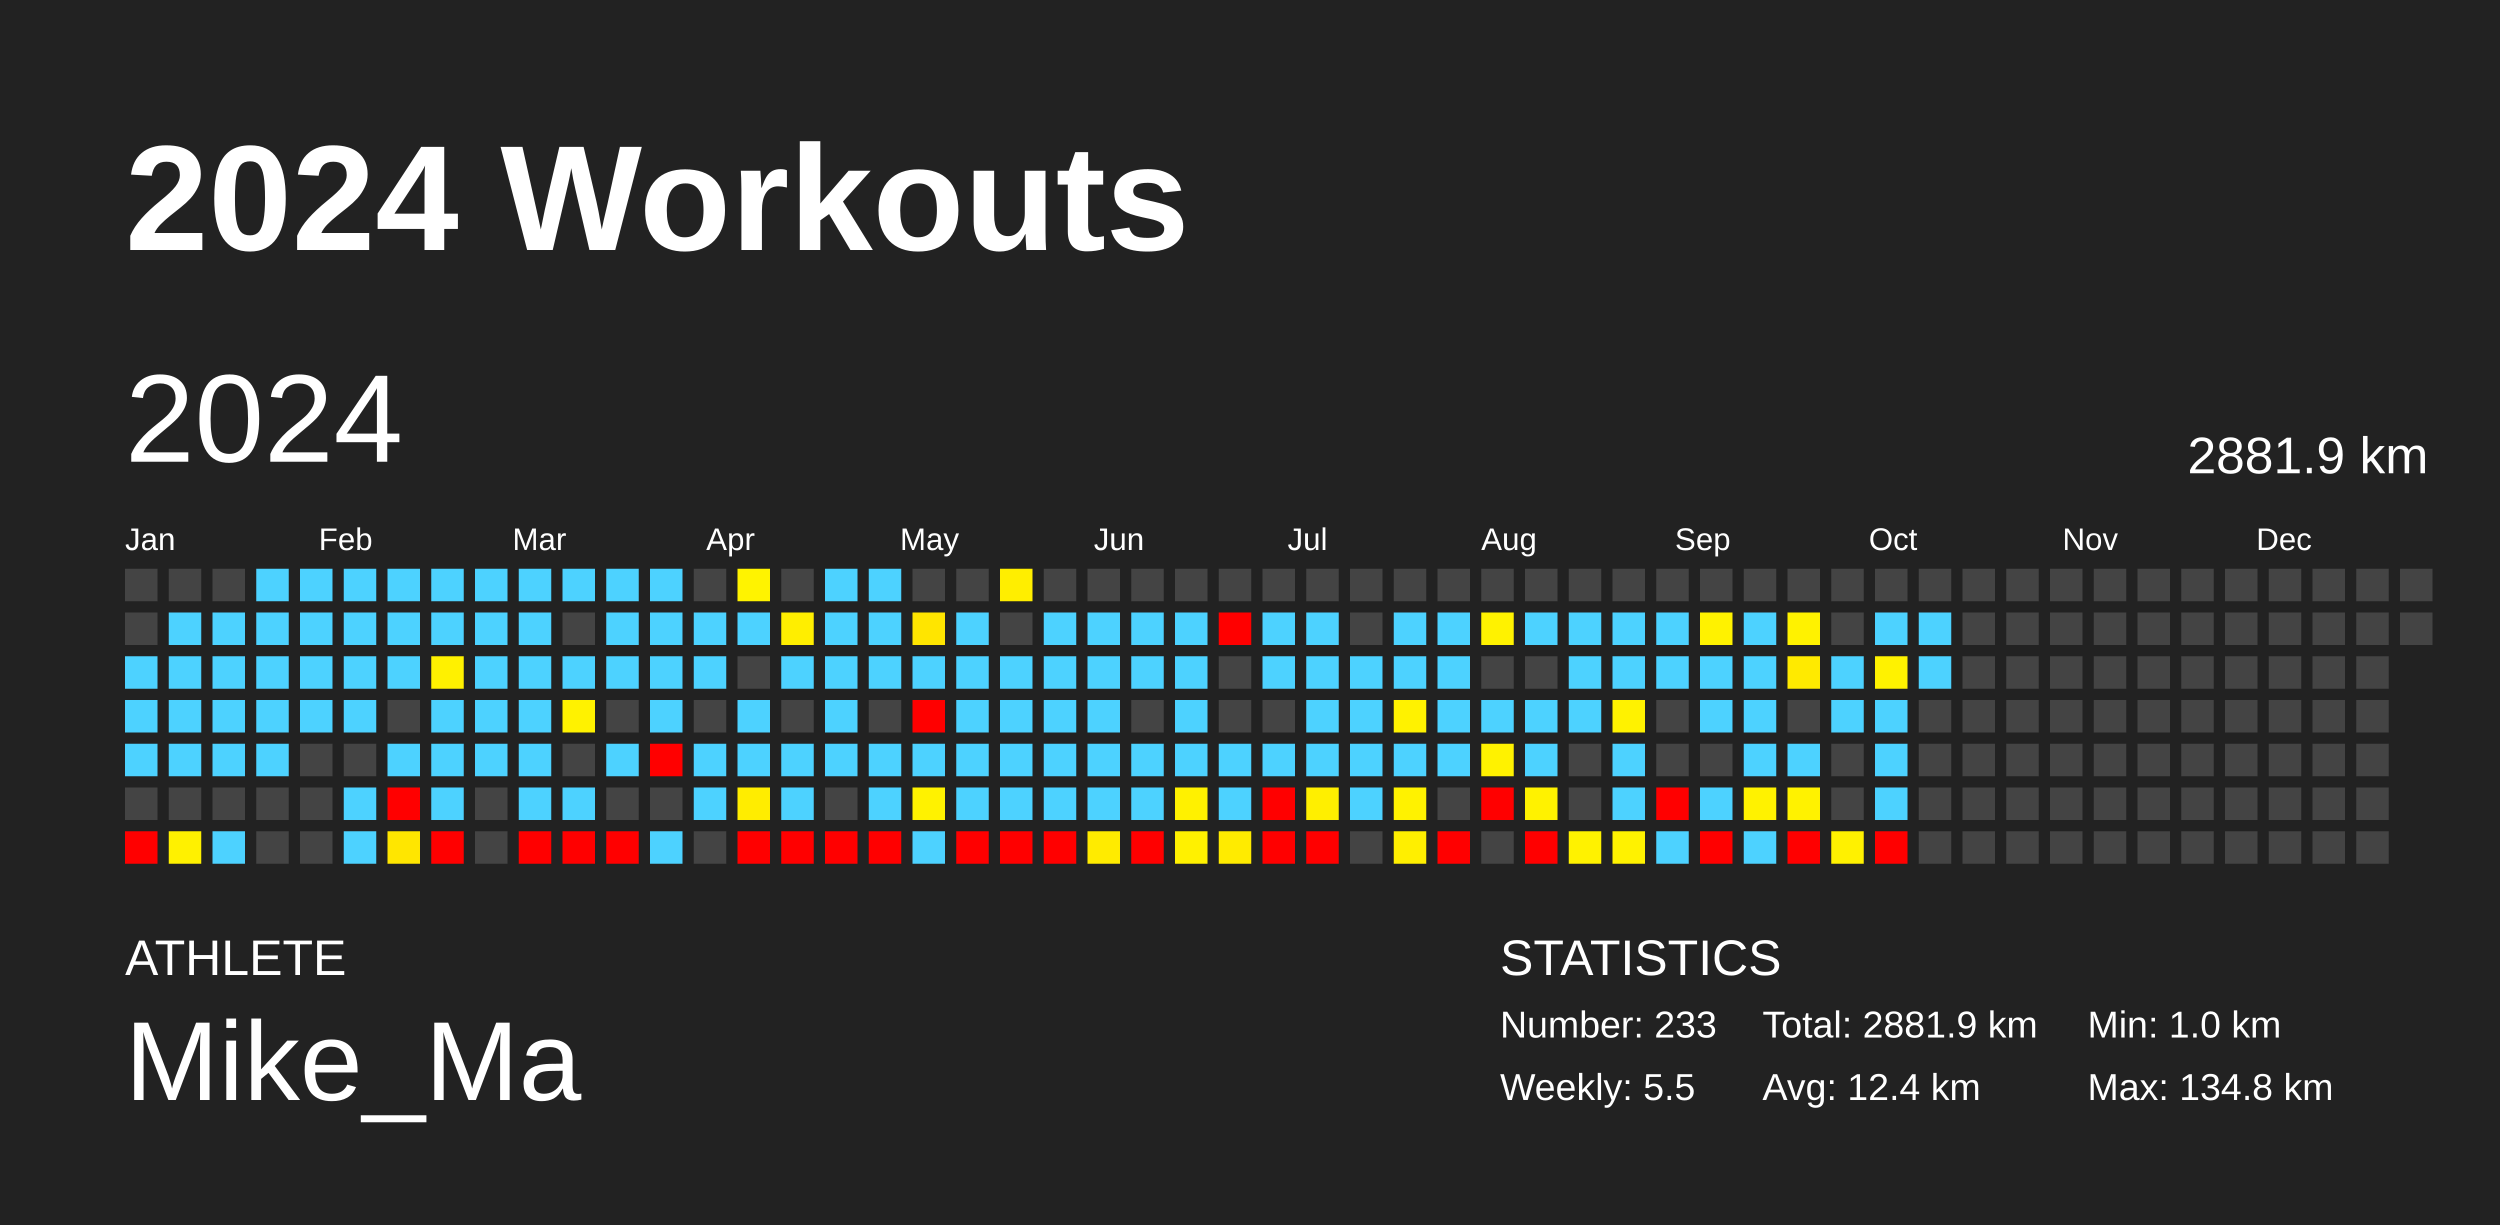
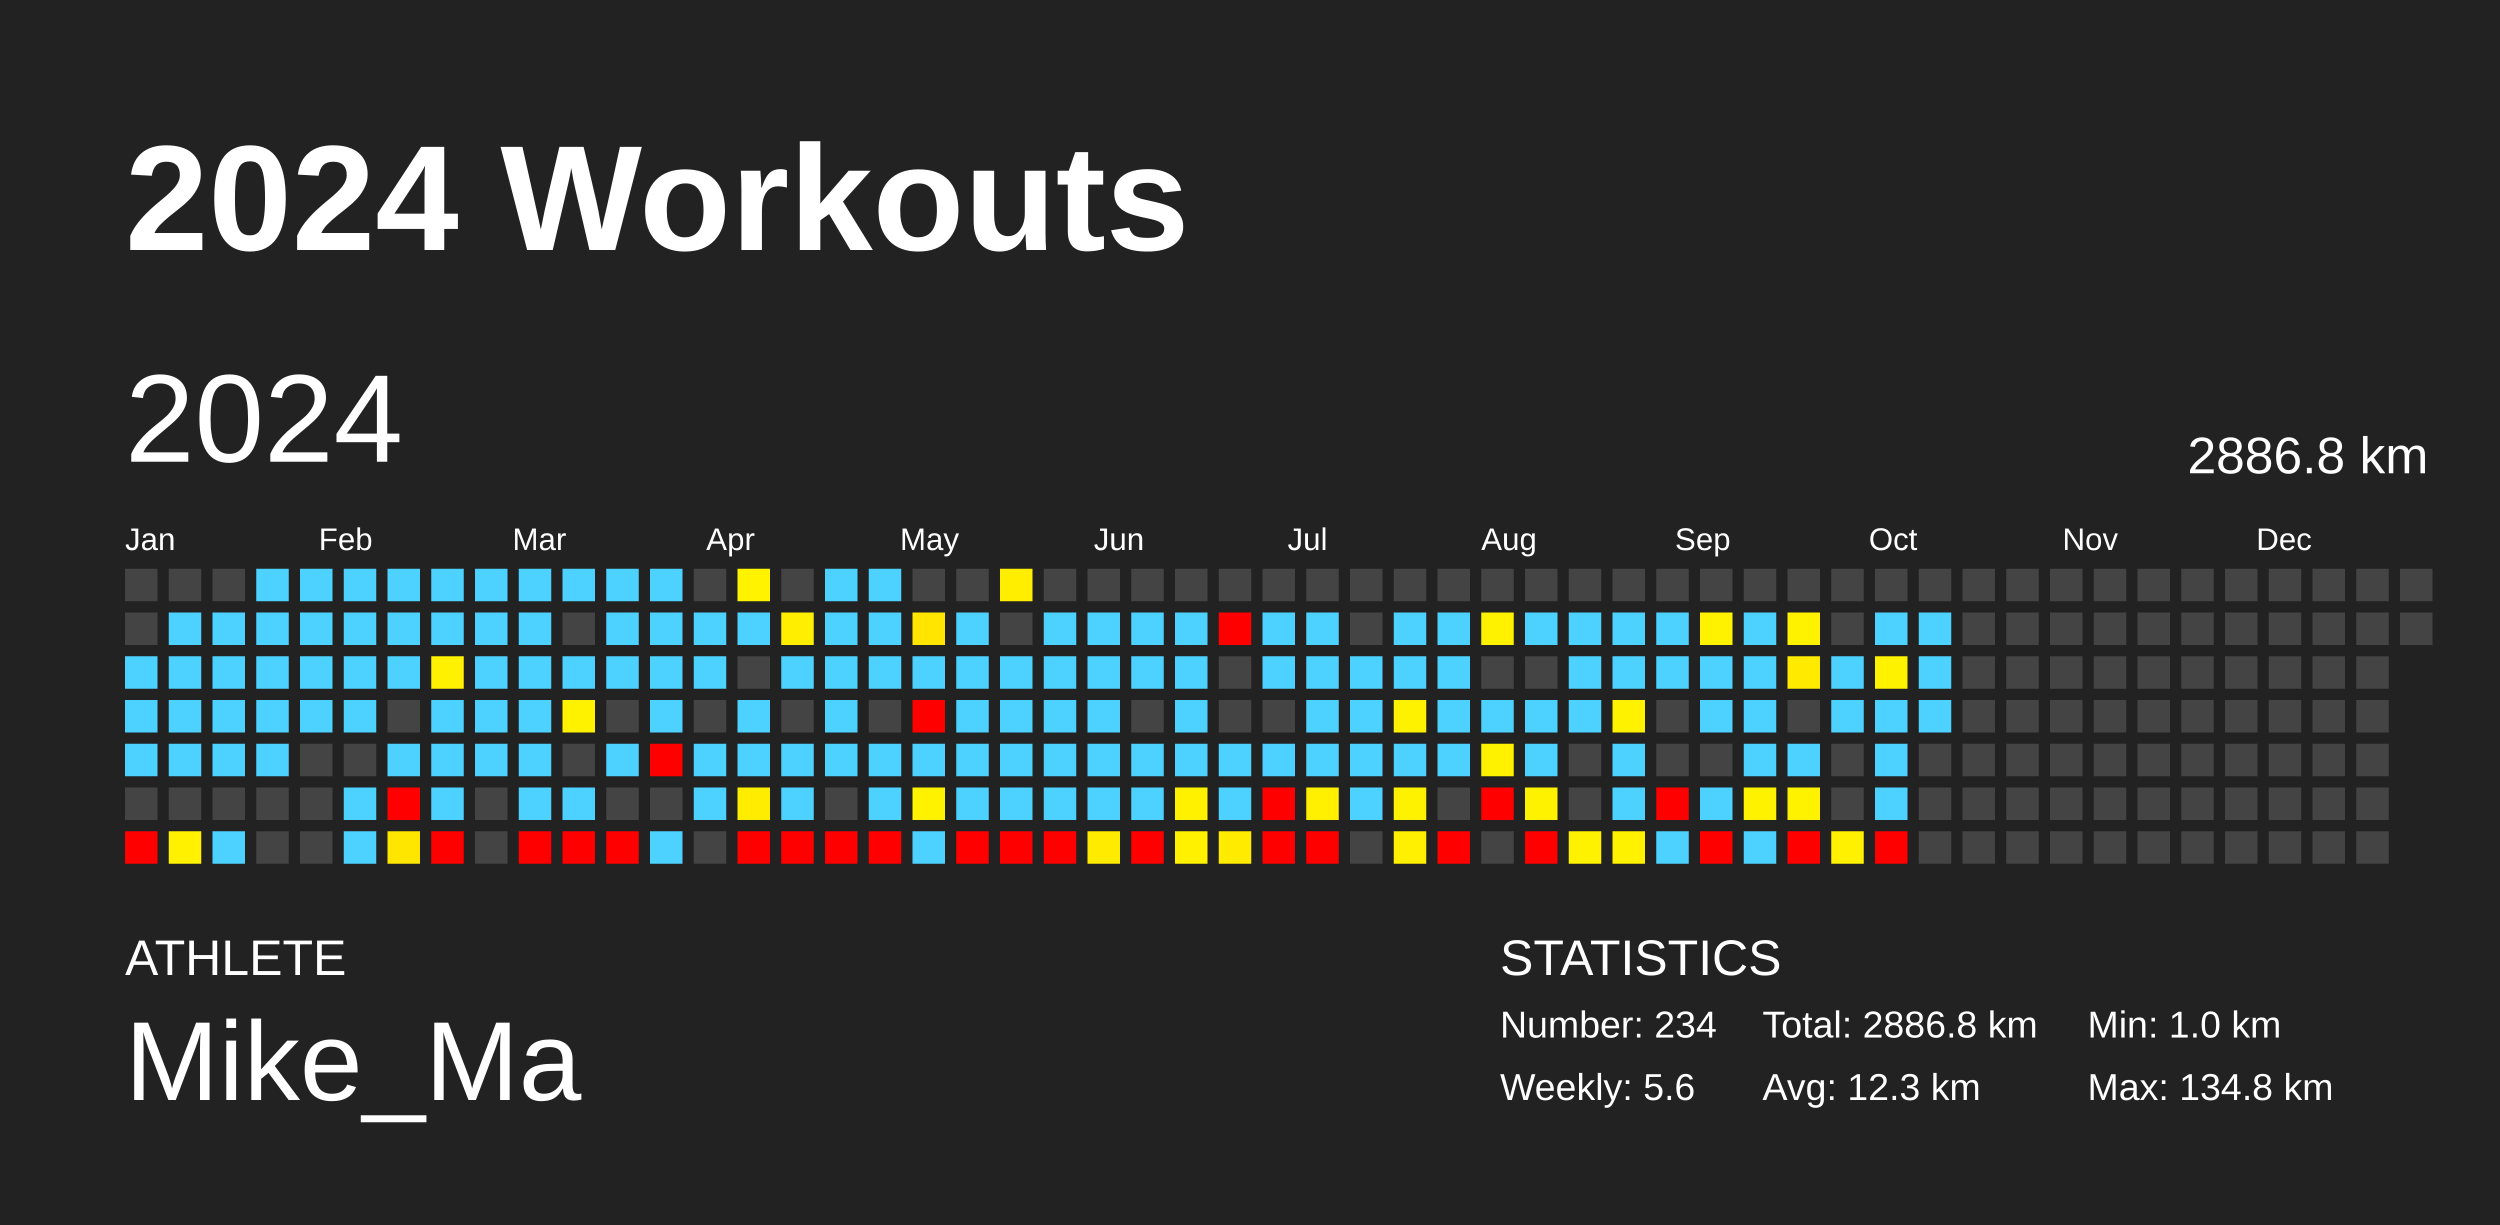
<svg xmlns="http://www.w3.org/2000/svg" baseProfile="full" height="98mm" version="1.1" viewBox="0,0,200,98" width="200mm">
  <defs />
  <rect fill="#222222" height="98" width="200" x="0" y="0" />
  <text fill="#FFFFFF" style="font-size:12px; font-family:Arial; font-weight:bold;" x="10" y="20">2024 Workouts</text>
  <text fill="#FFFFFF" style="font-size:4px; font-family:Arial" x="10" y="78">ATHLETE</text>
  <text fill="#FFFFFF" style="font-size:9px; font-family:Arial" x="10" y="88">Mike_Ma</text>
  <text fill="#FFFFFF" style="font-size:4px; font-family:Arial" x="120" y="78">STATISTICS</text>
-   <text fill="#FFFFFF" style="font-size:3px; font-family:Arial" x="120" y="83">Number: 233</text>
-   <text fill="#FFFFFF" style="font-size:3px; font-family:Arial" x="120" y="88">Weekly: 5.5</text>
-   <text fill="#FFFFFF" style="font-size:3px; font-family:Arial" x="141" y="83">Total: 2881.9 km</text>
-   <text fill="#FFFFFF" style="font-size:3px; font-family:Arial" x="141" y="88">Avg: 12.4 km</text>
+   <text fill="#FFFFFF" style="font-size:3px; font-family:Arial" x="120" y="83">Number: 234</text>
+   <text fill="#FFFFFF" style="font-size:3px; font-family:Arial" x="120" y="88">Weekly: 5.6</text>
+   <text fill="#FFFFFF" style="font-size:3px; font-family:Arial" x="141" y="83">Total: 2886.8 km</text>
+   <text fill="#FFFFFF" style="font-size:3px; font-family:Arial" x="141" y="88">Avg: 12.3 km</text>
  <text fill="#FFFFFF" style="font-size:3px; font-family:Arial" x="167" y="83">Min: 1.0 km</text>
  <text fill="#FFFFFF" style="font-size:3px; font-family:Arial" x="167" y="88">Max: 134.8 km</text>
  <text dominant-baseline="hanging" fill="#FFFFFF" style="font-size:10.0px; font-family:Arial;" x="10" y="30">2024</text>
-   <text dominant-baseline="hanging" fill="#FFFFFF" style="font-size:4.125px; font-family:Arial;" x="175" y="35">2881.9 km</text>
+   <text dominant-baseline="hanging" fill="#FFFFFF" style="font-size:4.125px; font-family:Arial;" x="175" y="35">2886.8 km</text>
  <text fill="#FFFFFF" style="font-size:2.5px; font-family:Arial" x="10.0" y="44">Jan</text>
  <text fill="#FFFFFF" style="font-size:2.5px; font-family:Arial" x="25.5" y="44">Feb</text>
  <text fill="#FFFFFF" style="font-size:2.5px; font-family:Arial" x="41.0" y="44">Mar</text>
  <text fill="#FFFFFF" style="font-size:2.5px; font-family:Arial" x="56.5" y="44">Apr</text>
  <text fill="#FFFFFF" style="font-size:2.5px; font-family:Arial" x="72.0" y="44">May</text>
  <text fill="#FFFFFF" style="font-size:2.5px; font-family:Arial" x="87.5" y="44">Jun</text>
  <text fill="#FFFFFF" style="font-size:2.5px; font-family:Arial" x="103.0" y="44">Jul</text>
  <text fill="#FFFFFF" style="font-size:2.5px; font-family:Arial" x="118.5" y="44">Aug</text>
  <text fill="#FFFFFF" style="font-size:2.5px; font-family:Arial" x="134.0" y="44">Sep</text>
  <text fill="#FFFFFF" style="font-size:2.5px; font-family:Arial" x="149.5" y="44">Oct</text>
  <text fill="#FFFFFF" style="font-size:2.5px; font-family:Arial" x="165.0" y="44">Nov</text>
  <text fill="#FFFFFF" style="font-size:2.5px; font-family:Arial" x="180.5" y="44">Dec</text>
  <rect fill="#444444" height="2.6" width="2.6" x="10.0" y="45.5" />
  <rect fill="#444444" height="2.6" width="2.6" x="10.0" y="49.0" />
  <rect fill="#4dd2ff" height="2.6" width="2.6" x="10.0" y="52.5" />
  <rect fill="#4dd2ff" height="2.6" width="2.6" x="10.0" y="56.0" />
  <rect fill="#4dd2ff" height="2.6" width="2.6" x="10.0" y="59.5" />
  <rect fill="#444444" height="2.6" width="2.6" x="10.0" y="63.0" />
  <rect fill="red" height="2.6" width="2.6" x="10.0" y="66.5" />
  <rect fill="#444444" height="2.6" width="2.6" x="13.5" y="45.5" />
  <rect fill="#4dd2ff" height="2.6" width="2.6" x="13.5" y="49.0" />
  <rect fill="#4dd2ff" height="2.6" width="2.6" x="13.5" y="52.5" />
  <rect fill="#4dd2ff" height="2.6" width="2.6" x="13.5" y="56.0" />
  <rect fill="#4dd2ff" height="2.6" width="2.6" x="13.5" y="59.5" />
  <rect fill="#444444" height="2.6" width="2.6" x="13.5" y="63.0" />
  <rect fill="#fff100" height="2.6" width="2.6" x="13.5" y="66.5" />
  <rect fill="#444444" height="2.6" width="2.6" x="17.0" y="45.5" />
  <rect fill="#4dd2ff" height="2.6" width="2.6" x="17.0" y="49.0" />
  <rect fill="#4dd2ff" height="2.6" width="2.6" x="17.0" y="52.5" />
  <rect fill="#4dd2ff" height="2.6" width="2.6" x="17.0" y="56.0" />
  <rect fill="#4dd2ff" height="2.6" width="2.6" x="17.0" y="59.5" />
  <rect fill="#444444" height="2.6" width="2.6" x="17.0" y="63.0" />
  <rect fill="#4dd2ff" height="2.6" width="2.6" x="17.0" y="66.5" />
  <rect fill="#4dd2ff" height="2.6" width="2.6" x="20.5" y="45.5" />
  <rect fill="#4dd2ff" height="2.6" width="2.6" x="20.5" y="49.0" />
  <rect fill="#4dd2ff" height="2.6" width="2.6" x="20.5" y="52.5" />
  <rect fill="#4dd2ff" height="2.6" width="2.6" x="20.5" y="56.0" />
  <rect fill="#4dd2ff" height="2.6" width="2.6" x="20.5" y="59.5" />
  <rect fill="#444444" height="2.6" width="2.6" x="20.5" y="63.0" />
  <rect fill="#444444" height="2.6" width="2.6" x="20.5" y="66.5" />
  <rect fill="#4dd2ff" height="2.6" width="2.6" x="24.0" y="45.5" />
  <rect fill="#4dd2ff" height="2.6" width="2.6" x="24.0" y="49.0" />
  <rect fill="#4dd2ff" height="2.6" width="2.6" x="24.0" y="52.5" />
  <rect fill="#4dd2ff" height="2.6" width="2.6" x="24.0" y="56.0" />
  <rect fill="#444444" height="2.6" width="2.6" x="24.0" y="59.5" />
  <rect fill="#444444" height="2.6" width="2.6" x="24.0" y="63.0" />
  <rect fill="#444444" height="2.6" width="2.6" x="24.0" y="66.5" />
  <rect fill="#4dd2ff" height="2.6" width="2.6" x="27.5" y="45.5" />
  <rect fill="#4dd2ff" height="2.6" width="2.6" x="27.5" y="49.0" />
  <rect fill="#4dd2ff" height="2.6" width="2.6" x="27.5" y="52.5" />
  <rect fill="#4dd2ff" height="2.6" width="2.6" x="27.5" y="56.0" />
  <rect fill="#444444" height="2.6" width="2.6" x="27.5" y="59.5" />
  <rect fill="#4dd2ff" height="2.6" width="2.6" x="27.5" y="63.0" />
  <rect fill="#4dd2ff" height="2.6" width="2.6" x="27.5" y="66.5" />
  <rect fill="#4dd2ff" height="2.6" width="2.6" x="31.0" y="45.5" />
  <rect fill="#4dd2ff" height="2.6" width="2.6" x="31.0" y="49.0" />
  <rect fill="#4dd2ff" height="2.6" width="2.6" x="31.0" y="52.5" />
  <rect fill="#444444" height="2.6" width="2.6" x="31.0" y="56.0" />
  <rect fill="#4dd2ff" height="2.6" width="2.6" x="31.0" y="59.5" />
  <rect fill="red" height="2.6" width="2.6" x="31.0" y="63.0" />
  <rect fill="#ffe600" height="2.6" width="2.6" x="31.0" y="66.5" />
  <rect fill="#4dd2ff" height="2.6" width="2.6" x="34.5" y="45.5" />
  <rect fill="#4dd2ff" height="2.6" width="2.6" x="34.5" y="49.0" />
  <rect fill="#fff100" height="2.6" width="2.6" x="34.5" y="52.5" />
  <rect fill="#4dd2ff" height="2.6" width="2.6" x="34.5" y="56.0" />
  <rect fill="#4dd2ff" height="2.6" width="2.6" x="34.5" y="59.5" />
  <rect fill="#4dd2ff" height="2.6" width="2.6" x="34.5" y="63.0" />
  <rect fill="red" height="2.6" width="2.6" x="34.5" y="66.5" />
  <rect fill="#4dd2ff" height="2.6" width="2.6" x="38.0" y="45.5" />
  <rect fill="#4dd2ff" height="2.6" width="2.6" x="38.0" y="49.0" />
  <rect fill="#4dd2ff" height="2.6" width="2.6" x="38.0" y="52.5" />
  <rect fill="#4dd2ff" height="2.6" width="2.6" x="38.0" y="56.0" />
  <rect fill="#4dd2ff" height="2.6" width="2.6" x="38.0" y="59.5" />
  <rect fill="#444444" height="2.6" width="2.6" x="38.0" y="63.0" />
  <rect fill="#444444" height="2.6" width="2.6" x="38.0" y="66.5" />
  <rect fill="#4dd2ff" height="2.6" width="2.6" x="41.5" y="45.5" />
  <rect fill="#4dd2ff" height="2.6" width="2.6" x="41.5" y="49.0" />
  <rect fill="#4dd2ff" height="2.6" width="2.6" x="41.5" y="52.5" />
  <rect fill="#4dd2ff" height="2.6" width="2.6" x="41.5" y="56.0" />
  <rect fill="#4dd2ff" height="2.6" width="2.6" x="41.5" y="59.5" />
  <rect fill="#4dd2ff" height="2.6" width="2.6" x="41.5" y="63.0" />
  <rect fill="red" height="2.6" width="2.6" x="41.5" y="66.5" />
  <rect fill="#4dd2ff" height="2.6" width="2.6" x="45.0" y="45.5" />
  <rect fill="#444444" height="2.6" width="2.6" x="45.0" y="49.0" />
  <rect fill="#4dd2ff" height="2.6" width="2.6" x="45.0" y="52.5" />
  <rect fill="#fff200" height="2.6" width="2.6" x="45.0" y="56.0" />
  <rect fill="#444444" height="2.6" width="2.6" x="45.0" y="59.5" />
  <rect fill="#4dd2ff" height="2.6" width="2.6" x="45.0" y="63.0" />
  <rect fill="red" height="2.6" width="2.6" x="45.0" y="66.5" />
  <rect fill="#4dd2ff" height="2.6" width="2.6" x="48.5" y="45.5" />
  <rect fill="#4dd2ff" height="2.6" width="2.6" x="48.5" y="49.0" />
  <rect fill="#4dd2ff" height="2.6" width="2.6" x="48.5" y="52.5" />
  <rect fill="#444444" height="2.6" width="2.6" x="48.5" y="56.0" />
  <rect fill="#4dd2ff" height="2.6" width="2.6" x="48.5" y="59.5" />
  <rect fill="#444444" height="2.6" width="2.6" x="48.5" y="63.0" />
  <rect fill="red" height="2.6" width="2.6" x="48.5" y="66.5" />
  <rect fill="#4dd2ff" height="2.6" width="2.6" x="52.0" y="45.5" />
  <rect fill="#4dd2ff" height="2.6" width="2.6" x="52.0" y="49.0" />
  <rect fill="#4dd2ff" height="2.6" width="2.6" x="52.0" y="52.5" />
  <rect fill="#4dd2ff" height="2.6" width="2.6" x="52.0" y="56.0" />
  <rect fill="red" height="2.6" width="2.6" x="52.0" y="59.5" />
  <rect fill="#444444" height="2.6" width="2.6" x="52.0" y="63.0" />
  <rect fill="#4dd2ff" height="2.6" width="2.6" x="52.0" y="66.5" />
  <rect fill="#444444" height="2.6" width="2.6" x="55.5" y="45.5" />
  <rect fill="#4dd2ff" height="2.6" width="2.6" x="55.5" y="49.0" />
  <rect fill="#4dd2ff" height="2.6" width="2.6" x="55.5" y="52.5" />
  <rect fill="#444444" height="2.6" width="2.6" x="55.5" y="56.0" />
  <rect fill="#4dd2ff" height="2.6" width="2.6" x="55.5" y="59.5" />
  <rect fill="#4dd2ff" height="2.6" width="2.6" x="55.5" y="63.0" />
  <rect fill="#444444" height="2.6" width="2.6" x="55.5" y="66.5" />
  <rect fill="#fff300" height="2.6" width="2.6" x="59.0" y="45.5" />
  <rect fill="#4dd2ff" height="2.6" width="2.6" x="59.0" y="49.0" />
  <rect fill="#444444" height="2.6" width="2.6" x="59.0" y="52.5" />
  <rect fill="#4dd2ff" height="2.6" width="2.6" x="59.0" y="56.0" />
  <rect fill="#4dd2ff" height="2.6" width="2.6" x="59.0" y="59.5" />
  <rect fill="#ffed00" height="2.6" width="2.6" x="59.0" y="63.0" />
  <rect fill="red" height="2.6" width="2.6" x="59.0" y="66.5" />
  <rect fill="#444444" height="2.6" width="2.6" x="62.5" y="45.5" />
  <rect fill="#ffee00" height="2.6" width="2.6" x="62.5" y="49.0" />
  <rect fill="#4dd2ff" height="2.6" width="2.6" x="62.5" y="52.5" />
  <rect fill="#444444" height="2.6" width="2.6" x="62.5" y="56.0" />
  <rect fill="#4dd2ff" height="2.6" width="2.6" x="62.5" y="59.5" />
  <rect fill="#4dd2ff" height="2.6" width="2.6" x="62.5" y="63.0" />
  <rect fill="red" height="2.6" width="2.6" x="62.5" y="66.5" />
  <rect fill="#4dd2ff" height="2.6" width="2.6" x="66.0" y="45.5" />
  <rect fill="#4dd2ff" height="2.6" width="2.6" x="66.0" y="49.0" />
  <rect fill="#4dd2ff" height="2.6" width="2.6" x="66.0" y="52.5" />
  <rect fill="#4dd2ff" height="2.6" width="2.6" x="66.0" y="56.0" />
  <rect fill="#4dd2ff" height="2.6" width="2.6" x="66.0" y="59.5" />
  <rect fill="#444444" height="2.6" width="2.6" x="66.0" y="63.0" />
  <rect fill="red" height="2.6" width="2.6" x="66.0" y="66.5" />
  <rect fill="#4dd2ff" height="2.6" width="2.6" x="69.5" y="45.5" />
  <rect fill="#4dd2ff" height="2.6" width="2.6" x="69.5" y="49.0" />
  <rect fill="#4dd2ff" height="2.6" width="2.6" x="69.5" y="52.5" />
  <rect fill="#444444" height="2.6" width="2.6" x="69.5" y="56.0" />
  <rect fill="#4dd2ff" height="2.6" width="2.6" x="69.5" y="59.5" />
  <rect fill="#4dd2ff" height="2.6" width="2.6" x="69.5" y="63.0" />
  <rect fill="red" height="2.6" width="2.6" x="69.5" y="66.5" />
  <rect fill="#444444" height="2.6" width="2.6" x="73.0" y="45.5" />
  <rect fill="#ffe500" height="2.6" width="2.6" x="73.0" y="49.0" />
  <rect fill="#4dd2ff" height="2.6" width="2.6" x="73.0" y="52.5" />
  <rect fill="red" height="2.6" width="2.6" x="73.0" y="56.0" />
  <rect fill="#4dd2ff" height="2.6" width="2.6" x="73.0" y="59.5" />
  <rect fill="#fff200" height="2.6" width="2.6" x="73.0" y="63.0" />
  <rect fill="#4dd2ff" height="2.6" width="2.6" x="73.0" y="66.5" />
  <rect fill="#444444" height="2.6" width="2.6" x="76.5" y="45.5" />
  <rect fill="#4dd2ff" height="2.6" width="2.6" x="76.5" y="49.0" />
  <rect fill="#4dd2ff" height="2.6" width="2.6" x="76.5" y="52.5" />
  <rect fill="#4dd2ff" height="2.6" width="2.6" x="76.5" y="56.0" />
  <rect fill="#4dd2ff" height="2.6" width="2.6" x="76.5" y="59.5" />
  <rect fill="#4dd2ff" height="2.6" width="2.6" x="76.5" y="63.0" />
  <rect fill="red" height="2.6" width="2.6" x="76.5" y="66.5" />
  <rect fill="#ffee00" height="2.6" width="2.6" x="80.0" y="45.5" />
  <rect fill="#444444" height="2.6" width="2.6" x="80.0" y="49.0" />
  <rect fill="#4dd2ff" height="2.6" width="2.6" x="80.0" y="52.5" />
  <rect fill="#4dd2ff" height="2.6" width="2.6" x="80.0" y="56.0" />
  <rect fill="#4dd2ff" height="2.6" width="2.6" x="80.0" y="59.5" />
  <rect fill="#4dd2ff" height="2.6" width="2.6" x="80.0" y="63.0" />
  <rect fill="red" height="2.6" width="2.6" x="80.0" y="66.5" />
  <rect fill="#444444" height="2.6" width="2.6" x="83.5" y="45.5" />
  <rect fill="#4dd2ff" height="2.6" width="2.6" x="83.5" y="49.0" />
  <rect fill="#4dd2ff" height="2.6" width="2.6" x="83.5" y="52.5" />
  <rect fill="#4dd2ff" height="2.6" width="2.6" x="83.5" y="56.0" />
  <rect fill="#4dd2ff" height="2.6" width="2.6" x="83.5" y="59.5" />
  <rect fill="#4dd2ff" height="2.6" width="2.6" x="83.5" y="63.0" />
  <rect fill="red" height="2.6" width="2.6" x="83.5" y="66.5" />
  <rect fill="#444444" height="2.6" width="2.6" x="87.0" y="45.5" />
  <rect fill="#4dd2ff" height="2.6" width="2.6" x="87.0" y="49.0" />
  <rect fill="#4dd2ff" height="2.6" width="2.6" x="87.0" y="52.5" />
  <rect fill="#4dd2ff" height="2.6" width="2.6" x="87.0" y="56.0" />
  <rect fill="#4dd2ff" height="2.6" width="2.6" x="87.0" y="59.5" />
  <rect fill="#4dd2ff" height="2.6" width="2.6" x="87.0" y="63.0" />
  <rect fill="#ffeb00" height="2.6" width="2.6" x="87.0" y="66.5" />
  <rect fill="#444444" height="2.6" width="2.6" x="90.5" y="45.5" />
  <rect fill="#4dd2ff" height="2.6" width="2.6" x="90.5" y="49.0" />
  <rect fill="#4dd2ff" height="2.6" width="2.6" x="90.5" y="52.5" />
  <rect fill="#444444" height="2.6" width="2.6" x="90.5" y="56.0" />
  <rect fill="#4dd2ff" height="2.6" width="2.6" x="90.5" y="59.5" />
  <rect fill="#4dd2ff" height="2.6" width="2.6" x="90.5" y="63.0" />
  <rect fill="red" height="2.6" width="2.6" x="90.5" y="66.5" />
  <rect fill="#444444" height="2.6" width="2.6" x="94.0" y="45.5" />
  <rect fill="#4dd2ff" height="2.6" width="2.6" x="94.0" y="49.0" />
  <rect fill="#4dd2ff" height="2.6" width="2.6" x="94.0" y="52.5" />
  <rect fill="#4dd2ff" height="2.6" width="2.6" x="94.0" y="56.0" />
  <rect fill="#4dd2ff" height="2.6" width="2.6" x="94.0" y="59.5" />
  <rect fill="#fff100" height="2.6" width="2.6" x="94.0" y="63.0" />
  <rect fill="#fff100" height="2.6" width="2.6" x="94.0" y="66.5" />
  <rect fill="#444444" height="2.6" width="2.6" x="97.5" y="45.5" />
  <rect fill="red" height="2.6" width="2.6" x="97.5" y="49.0" />
  <rect fill="#444444" height="2.6" width="2.6" x="97.5" y="52.5" />
  <rect fill="#444444" height="2.6" width="2.6" x="97.5" y="56.0" />
  <rect fill="#4dd2ff" height="2.6" width="2.6" x="97.5" y="59.5" />
  <rect fill="#4dd2ff" height="2.6" width="2.6" x="97.5" y="63.0" />
  <rect fill="#ffeb00" height="2.6" width="2.6" x="97.5" y="66.5" />
  <rect fill="#444444" height="2.6" width="2.6" x="101.0" y="45.5" />
  <rect fill="#4dd2ff" height="2.6" width="2.6" x="101.0" y="49.0" />
  <rect fill="#4dd2ff" height="2.6" width="2.6" x="101.0" y="52.5" />
  <rect fill="#444444" height="2.6" width="2.6" x="101.0" y="56.0" />
  <rect fill="#4dd2ff" height="2.6" width="2.6" x="101.0" y="59.5" />
  <rect fill="red" height="2.6" width="2.6" x="101.0" y="63.0" />
  <rect fill="red" height="2.6" width="2.6" x="101.0" y="66.5" />
  <rect fill="#444444" height="2.6" width="2.6" x="104.5" y="45.5" />
  <rect fill="#4dd2ff" height="2.6" width="2.6" x="104.5" y="49.0" />
  <rect fill="#4dd2ff" height="2.6" width="2.6" x="104.5" y="52.5" />
  <rect fill="#4dd2ff" height="2.6" width="2.6" x="104.5" y="56.0" />
  <rect fill="#4dd2ff" height="2.6" width="2.6" x="104.5" y="59.5" />
  <rect fill="#ffef00" height="2.6" width="2.6" x="104.5" y="63.0" />
  <rect fill="red" height="2.6" width="2.6" x="104.5" y="66.5" />
  <rect fill="#444444" height="2.6" width="2.6" x="108.0" y="45.5" />
  <rect fill="#444444" height="2.6" width="2.6" x="108.0" y="49.0" />
  <rect fill="#4dd2ff" height="2.6" width="2.6" x="108.0" y="52.5" />
  <rect fill="#4dd2ff" height="2.6" width="2.6" x="108.0" y="56.0" />
  <rect fill="#4dd2ff" height="2.6" width="2.6" x="108.0" y="59.5" />
  <rect fill="#4dd2ff" height="2.6" width="2.6" x="108.0" y="63.0" />
  <rect fill="#444444" height="2.6" width="2.6" x="108.0" y="66.5" />
  <rect fill="#444444" height="2.6" width="2.6" x="111.5" y="45.5" />
  <rect fill="#4dd2ff" height="2.6" width="2.6" x="111.5" y="49.0" />
  <rect fill="#4dd2ff" height="2.6" width="2.6" x="111.5" y="52.5" />
  <rect fill="#fff200" height="2.6" width="2.6" x="111.5" y="56.0" />
  <rect fill="#4dd2ff" height="2.6" width="2.6" x="111.5" y="59.5" />
  <rect fill="#fff200" height="2.6" width="2.6" x="111.5" y="63.0" />
  <rect fill="#ffef00" height="2.6" width="2.6" x="111.5" y="66.5" />
  <rect fill="#444444" height="2.6" width="2.6" x="115.0" y="45.5" />
  <rect fill="#4dd2ff" height="2.6" width="2.6" x="115.0" y="49.0" />
  <rect fill="#4dd2ff" height="2.6" width="2.6" x="115.0" y="52.5" />
  <rect fill="#4dd2ff" height="2.6" width="2.6" x="115.0" y="56.0" />
  <rect fill="#4dd2ff" height="2.6" width="2.6" x="115.0" y="59.5" />
  <rect fill="#444444" height="2.6" width="2.6" x="115.0" y="63.0" />
  <rect fill="red" height="2.6" width="2.6" x="115.0" y="66.5" />
  <rect fill="#444444" height="2.6" width="2.6" x="118.5" y="45.5" />
  <rect fill="#fff200" height="2.6" width="2.6" x="118.5" y="49.0" />
  <rect fill="#444444" height="2.6" width="2.6" x="118.5" y="52.5" />
  <rect fill="#4dd2ff" height="2.6" width="2.6" x="118.5" y="56.0" />
  <rect fill="#fff200" height="2.6" width="2.6" x="118.5" y="59.5" />
  <rect fill="red" height="2.6" width="2.6" x="118.5" y="63.0" />
  <rect fill="#444444" height="2.6" width="2.6" x="118.5" y="66.5" />
  <rect fill="#444444" height="2.6" width="2.6" x="122.0" y="45.5" />
  <rect fill="#4dd2ff" height="2.6" width="2.6" x="122.0" y="49.0" />
  <rect fill="#444444" height="2.6" width="2.6" x="122.0" y="52.5" />
  <rect fill="#4dd2ff" height="2.6" width="2.6" x="122.0" y="56.0" />
  <rect fill="#4dd2ff" height="2.6" width="2.6" x="122.0" y="59.5" />
  <rect fill="#fff200" height="2.6" width="2.6" x="122.0" y="63.0" />
  <rect fill="red" height="2.6" width="2.6" x="122.0" y="66.5" />
  <rect fill="#444444" height="2.6" width="2.6" x="125.5" y="45.5" />
  <rect fill="#4dd2ff" height="2.6" width="2.6" x="125.5" y="49.0" />
  <rect fill="#4dd2ff" height="2.6" width="2.6" x="125.5" y="52.5" />
  <rect fill="#4dd2ff" height="2.6" width="2.6" x="125.5" y="56.0" />
  <rect fill="#444444" height="2.6" width="2.6" x="125.5" y="59.5" />
  <rect fill="#444444" height="2.6" width="2.6" x="125.5" y="63.0" />
  <rect fill="#fff200" height="2.6" width="2.6" x="125.5" y="66.5" />
  <rect fill="#444444" height="2.6" width="2.6" x="129.0" y="45.5" />
  <rect fill="#4dd2ff" height="2.6" width="2.6" x="129.0" y="49.0" />
  <rect fill="#4dd2ff" height="2.6" width="2.6" x="129.0" y="52.5" />
  <rect fill="#fff200" height="2.6" width="2.6" x="129.0" y="56.0" />
  <rect fill="#4dd2ff" height="2.6" width="2.6" x="129.0" y="59.5" />
  <rect fill="#4dd2ff" height="2.6" width="2.6" x="129.0" y="63.0" />
  <rect fill="#fff200" height="2.6" width="2.6" x="129.0" y="66.5" />
  <rect fill="#444444" height="2.6" width="2.6" x="132.5" y="45.5" />
  <rect fill="#4dd2ff" height="2.6" width="2.6" x="132.5" y="49.0" />
  <rect fill="#4dd2ff" height="2.6" width="2.6" x="132.5" y="52.5" />
  <rect fill="#444444" height="2.6" width="2.6" x="132.5" y="56.0" />
  <rect fill="#444444" height="2.6" width="2.6" x="132.5" y="59.5" />
  <rect fill="red" height="2.6" width="2.6" x="132.5" y="63.0" />
  <rect fill="#4dd2ff" height="2.6" width="2.6" x="132.5" y="66.5" />
  <rect fill="#444444" height="2.6" width="2.6" x="136.0" y="45.5" />
  <rect fill="#fff200" height="2.6" width="2.6" x="136.0" y="49.0" />
  <rect fill="#4dd2ff" height="2.6" width="2.6" x="136.0" y="52.5" />
  <rect fill="#4dd2ff" height="2.6" width="2.6" x="136.0" y="56.0" />
  <rect fill="#444444" height="2.6" width="2.6" x="136.0" y="59.5" />
  <rect fill="#4dd2ff" height="2.6" width="2.6" x="136.0" y="63.0" />
  <rect fill="red" height="2.6" width="2.6" x="136.0" y="66.5" />
  <rect fill="#444444" height="2.6" width="2.6" x="139.5" y="45.5" />
  <rect fill="#4dd2ff" height="2.6" width="2.6" x="139.5" y="49.0" />
  <rect fill="#4dd2ff" height="2.6" width="2.6" x="139.5" y="52.5" />
  <rect fill="#4dd2ff" height="2.6" width="2.6" x="139.5" y="56.0" />
  <rect fill="#4dd2ff" height="2.6" width="2.6" x="139.5" y="59.5" />
  <rect fill="#fff200" height="2.6" width="2.6" x="139.5" y="63.0" />
  <rect fill="#4dd2ff" height="2.6" width="2.6" x="139.5" y="66.5" />
  <rect fill="#444444" height="2.6" width="2.6" x="143.0" y="45.5" />
  <rect fill="#fff200" height="2.6" width="2.6" x="143.0" y="49.0" />
  <rect fill="#ffea00" height="2.6" width="2.6" x="143.0" y="52.5" />
  <rect fill="#444444" height="2.6" width="2.6" x="143.0" y="56.0" />
  <rect fill="#4dd2ff" height="2.6" width="2.6" x="143.0" y="59.5" />
  <rect fill="#fff200" height="2.6" width="2.6" x="143.0" y="63.0" />
  <rect fill="red" height="2.6" width="2.6" x="143.0" y="66.5" />
  <rect fill="#444444" height="2.6" width="2.6" x="146.5" y="45.5" />
  <rect fill="#444444" height="2.6" width="2.6" x="146.5" y="49.0" />
  <rect fill="#4dd2ff" height="2.6" width="2.6" x="146.5" y="52.5" />
  <rect fill="#4dd2ff" height="2.6" width="2.6" x="146.5" y="56.0" />
  <rect fill="#444444" height="2.6" width="2.6" x="146.5" y="59.5" />
  <rect fill="#444444" height="2.6" width="2.6" x="146.5" y="63.0" />
  <rect fill="#fff100" height="2.6" width="2.6" x="146.5" y="66.5" />
  <rect fill="#444444" height="2.6" width="2.6" x="150.0" y="45.5" />
  <rect fill="#4dd2ff" height="2.6" width="2.6" x="150.0" y="49.0" />
  <rect fill="#fff200" height="2.6" width="2.6" x="150.0" y="52.5" />
  <rect fill="#4dd2ff" height="2.6" width="2.6" x="150.0" y="56.0" />
  <rect fill="#4dd2ff" height="2.6" width="2.6" x="150.0" y="59.5" />
  <rect fill="#4dd2ff" height="2.6" width="2.6" x="150.0" y="63.0" />
  <rect fill="red" height="2.6" width="2.6" x="150.0" y="66.5" />
  <rect fill="#444444" height="2.6" width="2.6" x="153.5" y="45.5" />
  <rect fill="#4dd2ff" height="2.6" width="2.6" x="153.5" y="49.0" />
  <rect fill="#4dd2ff" height="2.6" width="2.6" x="153.5" y="52.5" />
-   <rect fill="#444444" height="2.6" width="2.6" x="153.5" y="56.0" />
+   <rect fill="#4dd2ff" height="2.6" width="2.6" x="153.5" y="56.0" />
  <rect fill="#444444" height="2.6" width="2.6" x="153.5" y="59.5" />
  <rect fill="#444444" height="2.6" width="2.6" x="153.5" y="63.0" />
  <rect fill="#444444" height="2.6" width="2.6" x="153.5" y="66.5" />
  <rect fill="#444444" height="2.6" width="2.6" x="157.0" y="45.5" />
  <rect fill="#444444" height="2.6" width="2.6" x="157.0" y="49.0" />
  <rect fill="#444444" height="2.6" width="2.6" x="157.0" y="52.5" />
  <rect fill="#444444" height="2.6" width="2.6" x="157.0" y="56.0" />
  <rect fill="#444444" height="2.6" width="2.6" x="157.0" y="59.5" />
  <rect fill="#444444" height="2.6" width="2.6" x="157.0" y="63.0" />
  <rect fill="#444444" height="2.6" width="2.6" x="157.0" y="66.5" />
  <rect fill="#444444" height="2.6" width="2.6" x="160.5" y="45.5" />
  <rect fill="#444444" height="2.6" width="2.6" x="160.5" y="49.0" />
  <rect fill="#444444" height="2.6" width="2.6" x="160.5" y="52.5" />
  <rect fill="#444444" height="2.6" width="2.6" x="160.5" y="56.0" />
  <rect fill="#444444" height="2.6" width="2.6" x="160.5" y="59.5" />
  <rect fill="#444444" height="2.6" width="2.6" x="160.5" y="63.0" />
  <rect fill="#444444" height="2.6" width="2.6" x="160.5" y="66.5" />
  <rect fill="#444444" height="2.6" width="2.6" x="164.0" y="45.5" />
  <rect fill="#444444" height="2.6" width="2.6" x="164.0" y="49.0" />
  <rect fill="#444444" height="2.6" width="2.6" x="164.0" y="52.5" />
  <rect fill="#444444" height="2.6" width="2.6" x="164.0" y="56.0" />
  <rect fill="#444444" height="2.6" width="2.6" x="164.0" y="59.5" />
  <rect fill="#444444" height="2.6" width="2.6" x="164.0" y="63.0" />
  <rect fill="#444444" height="2.6" width="2.6" x="164.0" y="66.5" />
  <rect fill="#444444" height="2.6" width="2.6" x="167.5" y="45.5" />
  <rect fill="#444444" height="2.6" width="2.6" x="167.5" y="49.0" />
  <rect fill="#444444" height="2.6" width="2.6" x="167.5" y="52.5" />
  <rect fill="#444444" height="2.6" width="2.6" x="167.5" y="56.0" />
  <rect fill="#444444" height="2.6" width="2.6" x="167.5" y="59.5" />
  <rect fill="#444444" height="2.6" width="2.6" x="167.5" y="63.0" />
  <rect fill="#444444" height="2.6" width="2.6" x="167.5" y="66.5" />
  <rect fill="#444444" height="2.6" width="2.6" x="171.0" y="45.5" />
  <rect fill="#444444" height="2.6" width="2.6" x="171.0" y="49.0" />
  <rect fill="#444444" height="2.6" width="2.6" x="171.0" y="52.5" />
  <rect fill="#444444" height="2.6" width="2.6" x="171.0" y="56.0" />
  <rect fill="#444444" height="2.6" width="2.6" x="171.0" y="59.5" />
  <rect fill="#444444" height="2.6" width="2.6" x="171.0" y="63.0" />
  <rect fill="#444444" height="2.6" width="2.6" x="171.0" y="66.5" />
  <rect fill="#444444" height="2.6" width="2.6" x="174.5" y="45.5" />
  <rect fill="#444444" height="2.6" width="2.6" x="174.5" y="49.0" />
  <rect fill="#444444" height="2.6" width="2.6" x="174.5" y="52.5" />
  <rect fill="#444444" height="2.6" width="2.6" x="174.5" y="56.0" />
  <rect fill="#444444" height="2.6" width="2.6" x="174.5" y="59.5" />
  <rect fill="#444444" height="2.6" width="2.6" x="174.5" y="63.0" />
  <rect fill="#444444" height="2.6" width="2.6" x="174.5" y="66.5" />
  <rect fill="#444444" height="2.6" width="2.6" x="178.0" y="45.5" />
  <rect fill="#444444" height="2.6" width="2.6" x="178.0" y="49.0" />
  <rect fill="#444444" height="2.6" width="2.6" x="178.0" y="52.5" />
  <rect fill="#444444" height="2.6" width="2.6" x="178.0" y="56.0" />
  <rect fill="#444444" height="2.6" width="2.6" x="178.0" y="59.5" />
  <rect fill="#444444" height="2.6" width="2.6" x="178.0" y="63.0" />
  <rect fill="#444444" height="2.6" width="2.6" x="178.0" y="66.5" />
  <rect fill="#444444" height="2.6" width="2.6" x="181.5" y="45.5" />
  <rect fill="#444444" height="2.6" width="2.6" x="181.5" y="49.0" />
  <rect fill="#444444" height="2.6" width="2.6" x="181.5" y="52.5" />
  <rect fill="#444444" height="2.6" width="2.6" x="181.5" y="56.0" />
  <rect fill="#444444" height="2.6" width="2.6" x="181.5" y="59.5" />
  <rect fill="#444444" height="2.6" width="2.6" x="181.5" y="63.0" />
  <rect fill="#444444" height="2.6" width="2.6" x="181.5" y="66.5" />
  <rect fill="#444444" height="2.6" width="2.6" x="185.0" y="45.5" />
  <rect fill="#444444" height="2.6" width="2.6" x="185.0" y="49.0" />
  <rect fill="#444444" height="2.6" width="2.6" x="185.0" y="52.5" />
  <rect fill="#444444" height="2.6" width="2.6" x="185.0" y="56.0" />
  <rect fill="#444444" height="2.6" width="2.6" x="185.0" y="59.5" />
  <rect fill="#444444" height="2.6" width="2.6" x="185.0" y="63.0" />
  <rect fill="#444444" height="2.6" width="2.6" x="185.0" y="66.5" />
  <rect fill="#444444" height="2.6" width="2.6" x="188.5" y="45.5" />
  <rect fill="#444444" height="2.6" width="2.6" x="188.5" y="49.0" />
  <rect fill="#444444" height="2.6" width="2.6" x="188.5" y="52.5" />
  <rect fill="#444444" height="2.6" width="2.6" x="188.5" y="56.0" />
  <rect fill="#444444" height="2.6" width="2.6" x="188.5" y="59.5" />
  <rect fill="#444444" height="2.6" width="2.6" x="188.5" y="63.0" />
  <rect fill="#444444" height="2.6" width="2.6" x="188.5" y="66.5" />
  <rect fill="#444444" height="2.6" width="2.6" x="192.0" y="45.5" />
  <rect fill="#444444" height="2.6" width="2.6" x="192.0" y="49.0" />
</svg>
